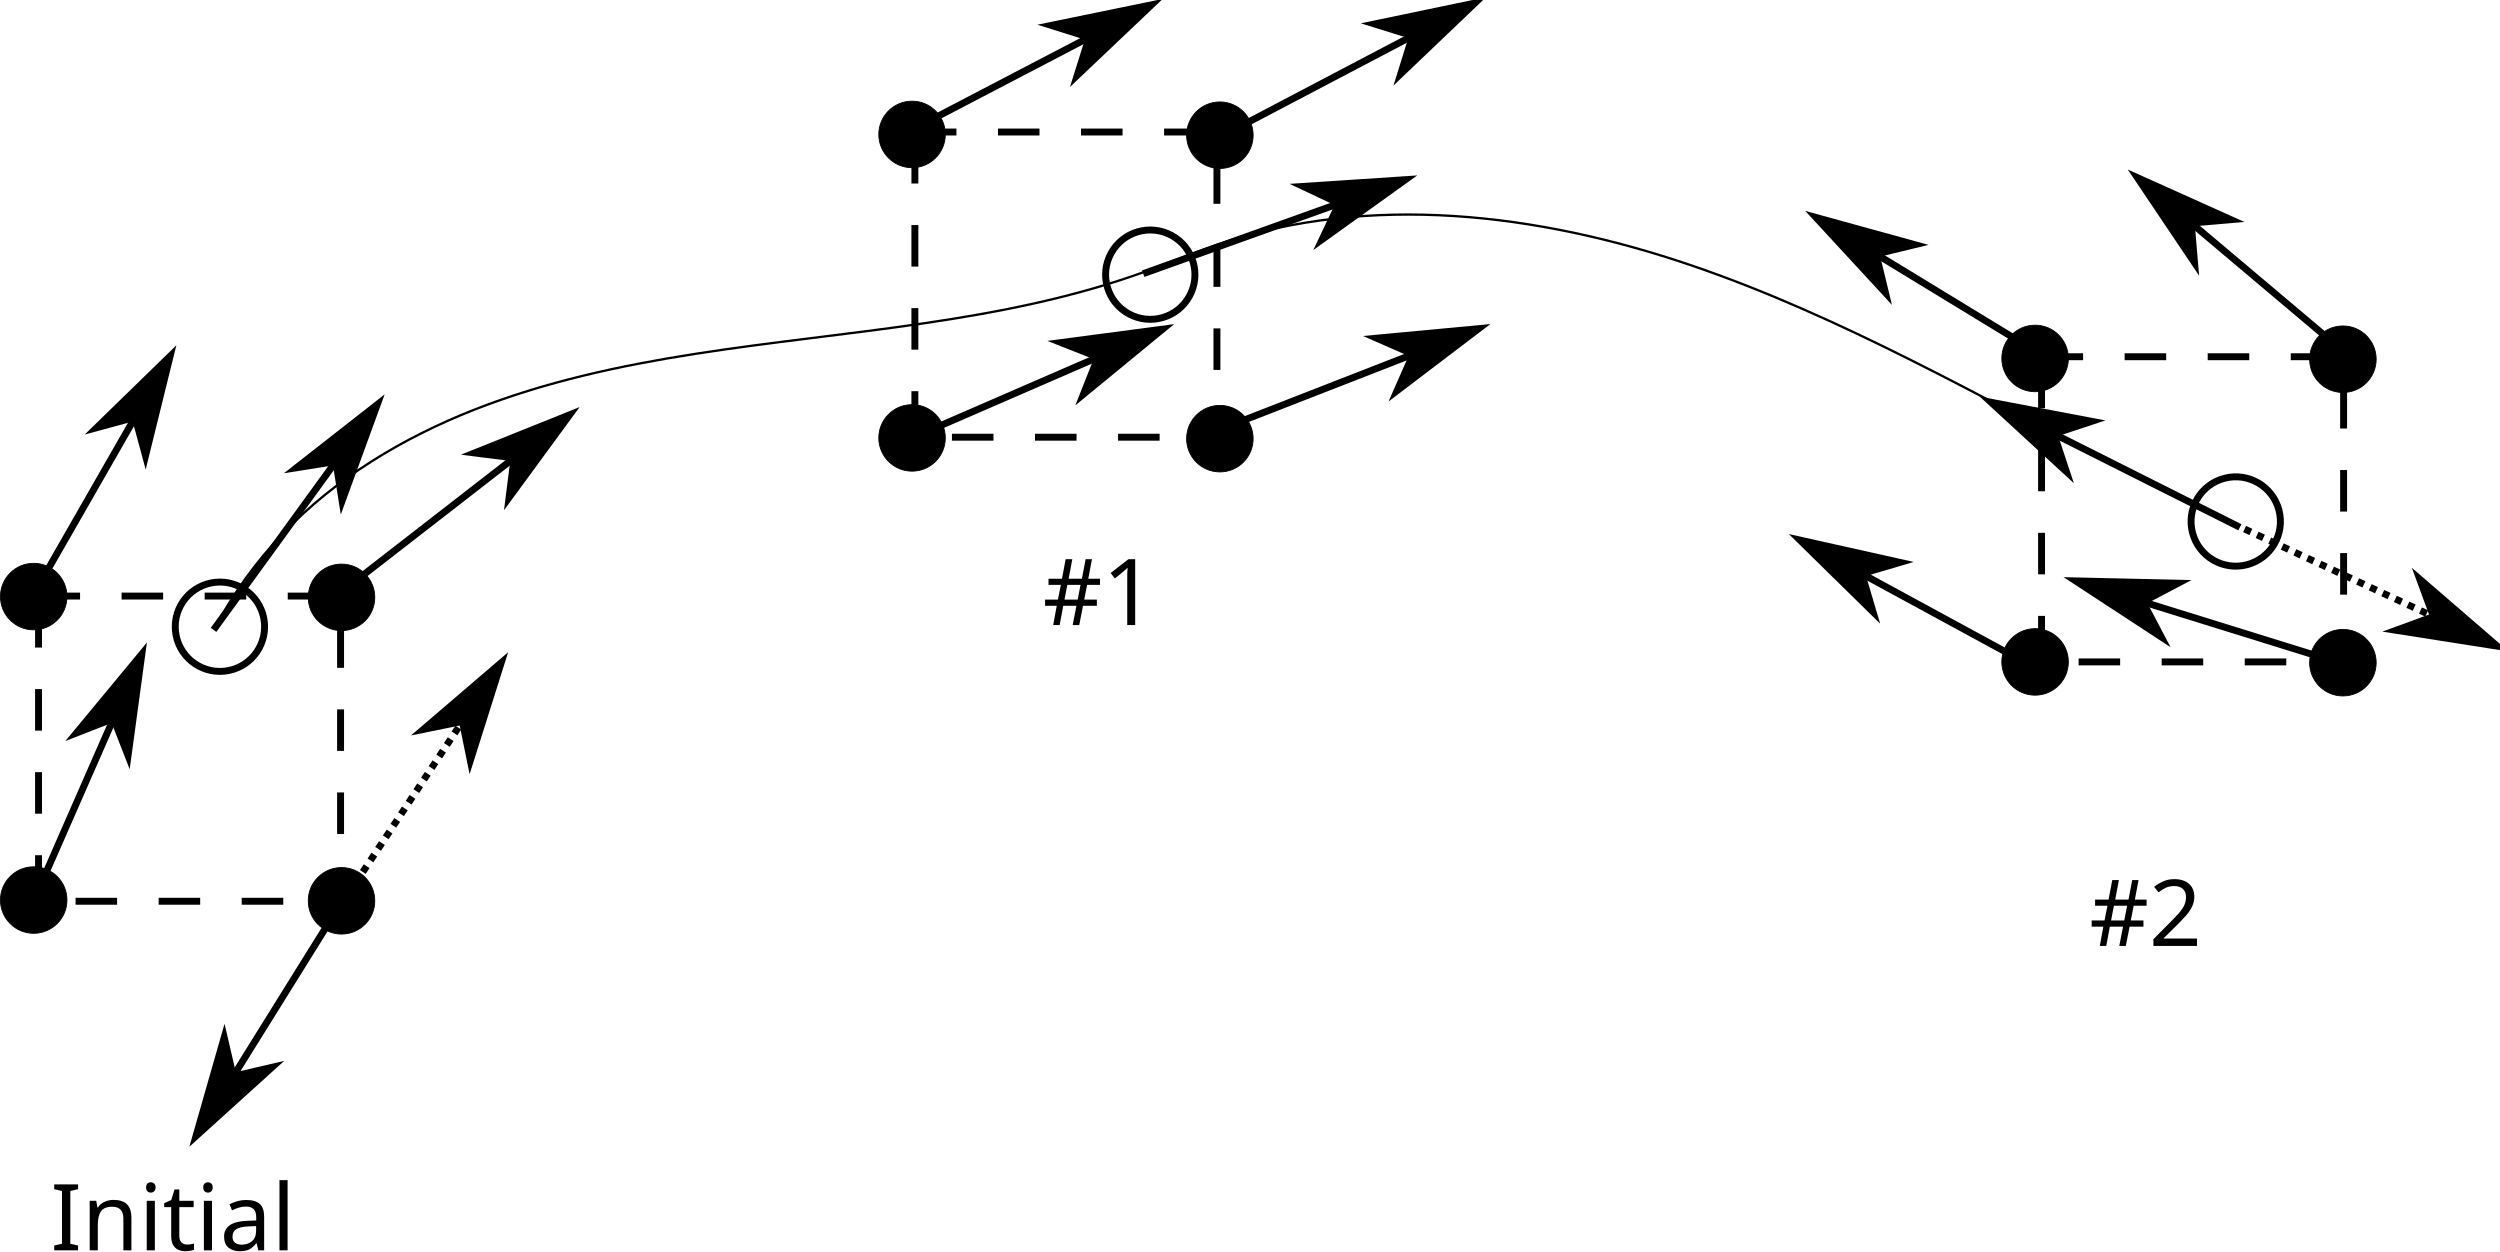
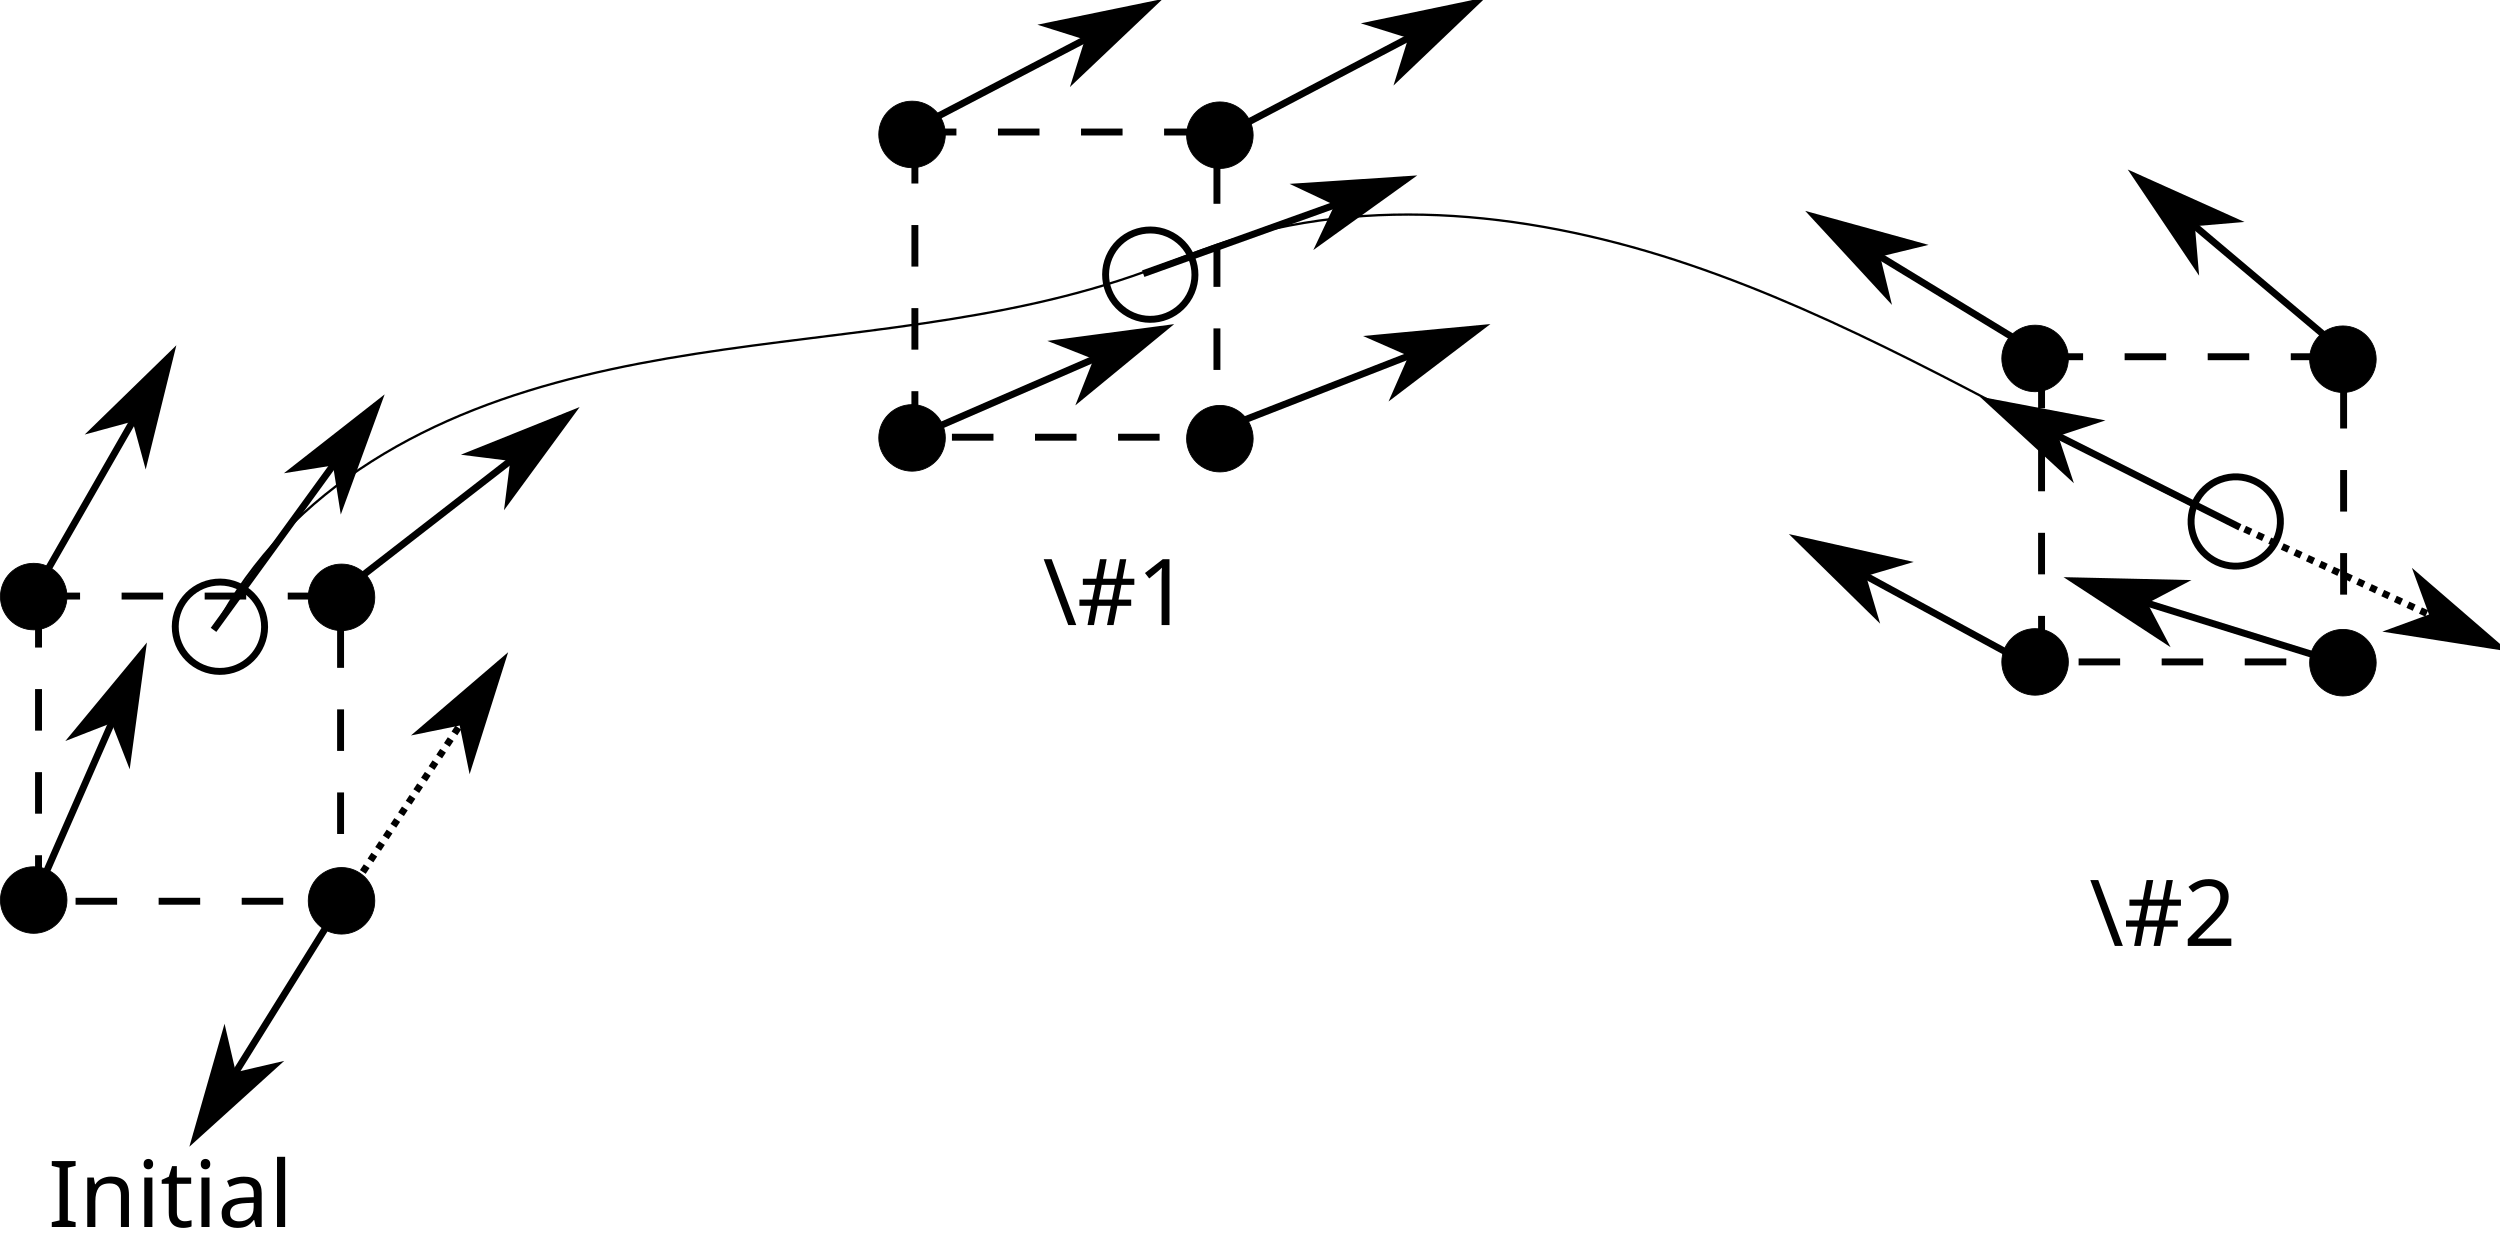
<svg xmlns="http://www.w3.org/2000/svg" width="1083.422" height="542.405" id="svg2" version="1.1">
  <defs id="defs4">
    <marker orient="auto" refY="0" refX="0" id="Arrow1Lend" style="overflow:visible">
      <path id="path3762" d="M 0,0 5,-5 -12.5,0 5,5 0,0 z" style="fill-rule:evenodd;stroke:#000000;stroke-width:1pt" transform="matrix(-0.8,0,0,-0.8,-10,0)" />
    </marker>
    <marker orient="auto" refY="0" refX="0" id="Arrow1Lstart" style="overflow:visible">
      <path id="path3759" d="M 0,0 5,-5 -12.5,0 5,5 0,0 z" style="fill-rule:evenodd;stroke:#000000;stroke-width:1pt" transform="matrix(0.8,0,0,0.8,10,0)" />
    </marker>
    <marker orient="auto" refY="0" refX="0" id="DotL" style="overflow:visible">
      <path id="path3820" d="m -2.5,-1 c 0,2.76 -2.24,5 -5,5 -2.76,0 -5,-2.24 -5,-5 0,-2.76 2.24,-5 5,-5 2.76,0 5,2.24 5,5 z" style="fill-rule:evenodd;stroke:#000000;stroke-width:1pt" transform="matrix(0.8,0,0,0.8,5.92,0.8)" />
    </marker>
    <marker orient="auto" refY="0" refX="0" id="Arrow1Lend-3" style="overflow:visible">
      <path id="path3762-4" d="M 0,0 5,-5 -12.5,0 5,5 0,0 z" style="fill-rule:evenodd;stroke:#000000;stroke-width:1pt" transform="matrix(-0.8,0,0,-0.8,-10,0)" />
    </marker>
    <marker orient="auto" refY="0" refX="0" id="Arrow1Lend-0" style="overflow:visible">
      <path id="path3762-1" d="M 0,0 5,-5 -12.5,0 5,5 0,0 z" style="fill-rule:evenodd;stroke:#000000;stroke-width:1pt" transform="matrix(-0.8,0,0,-0.8,-10,0)" />
    </marker>
    <marker orient="auto" refY="0" refX="0" id="Arrow1Lend-4" style="overflow:visible">
      <path id="path3762-41" d="M 0,0 5,-5 -12.5,0 5,5 0,0 z" style="fill-rule:evenodd;stroke:#000000;stroke-width:1pt" transform="matrix(-0.8,0,0,-0.8,-10,0)" />
    </marker>
    <marker orient="auto" refY="0" refX="0" id="Arrow1Lend-7" style="overflow:visible">
      <path id="path3762-7" d="M 0,0 5,-5 -12.5,0 5,5 0,0 z" style="fill-rule:evenodd;stroke:#000000;stroke-width:1pt" transform="matrix(-0.8,0,0,-0.8,-10,0)" />
    </marker>
    <marker orient="auto" refY="0" refX="0" id="Arrow1Lend-9" style="overflow:visible">
      <path id="path3762-6" d="M 0,0 5,-5 -12.5,0 5,5 0,0 z" style="fill-rule:evenodd;stroke:#000000;stroke-width:1pt" transform="matrix(-0.8,0,0,-0.8,-10,0)" />
    </marker>
    <marker orient="auto" refY="0" refX="0" id="Arrow1Lend-8" style="overflow:visible">
      <path id="path3762-419" d="M 0,0 5,-5 -12.5,0 5,5 0,0 z" style="fill-rule:evenodd;stroke:#000000;stroke-width:1pt" transform="matrix(-0.8,0,0,-0.8,-10,0)" />
    </marker>
    <marker orient="auto" refY="0" refX="0" id="marker5173" style="overflow:visible">
      <path id="path5175" d="M 0,0 5,-5 -12.5,0 5,5 0,0 z" style="fill-rule:evenodd;stroke:#000000;stroke-width:1pt" transform="matrix(-0.8,0,0,-0.8,-10,0)" />
    </marker>
    <marker orient="auto" refY="0" refX="0" id="marker5178" style="overflow:visible">
      <path id="path5180" d="M 0,0 5,-5 -12.5,0 5,5 0,0 z" style="fill-rule:evenodd;stroke:#000000;stroke-width:1pt" transform="matrix(-0.8,0,0,-0.8,-10,0)" />
    </marker>
    <marker orient="auto" refY="0" refX="0" id="marker5183" style="overflow:visible">
      <path id="path5185" d="M 0,0 5,-5 -12.5,0 5,5 0,0 z" style="fill-rule:evenodd;stroke:#000000;stroke-width:1pt" transform="matrix(-0.8,0,0,-0.8,-10,0)" />
    </marker>
    <marker orient="auto" refY="0" refX="0" id="marker5188" style="overflow:visible">
      <path id="path5190" d="M 0,0 5,-5 -12.5,0 5,5 0,0 z" style="fill-rule:evenodd;stroke:#000000;stroke-width:1pt" transform="matrix(-0.8,0,0,-0.8,-10,0)" />
    </marker>
    <marker orient="auto" refY="0" refX="0" id="marker5193" style="overflow:visible">
      <path id="path5195" d="M 0,0 5,-5 -12.5,0 5,5 0,0 z" style="fill-rule:evenodd;stroke:#000000;stroke-width:1pt" transform="matrix(-0.8,0,0,-0.8,-10,0)" />
    </marker>
    <marker orient="auto" refY="0" refX="0" id="Arrow1Lend-73" style="overflow:visible">
      <path id="path3762-17" d="M 0,0 5,-5 -12.5,0 5,5 0,0 z" style="fill-rule:evenodd;stroke:#000000;stroke-width:1pt" transform="matrix(-0.8,0,0,-0.8,-10,0)" />
    </marker>
    <marker orient="auto" refY="0" refX="0" id="marker5295" style="overflow:visible">
      <path id="path5297" d="M 0,0 5,-5 -12.5,0 5,5 0,0 z" style="fill-rule:evenodd;stroke:#000000;stroke-width:1pt" transform="matrix(-0.8,0,0,-0.8,-10,0)" />
    </marker>
    <marker orient="auto" refY="0" refX="0" id="marker5300" style="overflow:visible">
      <path id="path5302" d="M 0,0 5,-5 -12.5,0 5,5 0,0 z" style="fill-rule:evenodd;stroke:#000000;stroke-width:1pt" transform="matrix(-0.8,0,0,-0.8,-10,0)" />
    </marker>
    <marker orient="auto" refY="0" refX="0" id="marker5305" style="overflow:visible">
      <path id="path5307" d="M 0,0 5,-5 -12.5,0 5,5 0,0 z" style="fill-rule:evenodd;stroke:#000000;stroke-width:1pt" transform="matrix(-0.8,0,0,-0.8,-10,0)" />
    </marker>
    <marker orient="auto" refY="0" refX="0" id="marker5310" style="overflow:visible">
      <path id="path5312" d="M 0,0 5,-5 -12.5,0 5,5 0,0 z" style="fill-rule:evenodd;stroke:#000000;stroke-width:1pt" transform="matrix(-0.8,0,0,-0.8,-10,0)" />
    </marker>
    <marker orient="auto" refY="0" refX="0" id="Arrow1Lend-5" style="overflow:visible">
      <path id="path3762-45" d="M 0,0 5,-5 -12.5,0 5,5 0,0 z" style="fill-rule:evenodd;stroke:#000000;stroke-width:1pt" transform="matrix(-0.8,0,0,-0.8,-10,0)" />
    </marker>
    <marker orient="auto" refY="0" refX="0" id="Arrow1Lend-95" style="overflow:visible">
      <path id="path3762-44" d="M 0,0 5,-5 -12.5,0 5,5 0,0 z" style="fill-rule:evenodd;stroke:#000000;stroke-width:1pt" transform="matrix(-0.8,0,0,-0.8,-10,0)" />
    </marker>
  </defs>
  <g id="layer1" transform="translate(148.0489,-89.27635)">
    <g id="g3099" transform="translate(-200.0497,-299.234)">
      <g transform="matrix(0.3780728,0,0,0.3780728,-1.369534,507.327)" id="g4794">
        <path style="fill:#000000;fill-opacity:1;stroke:#000000;stroke-opacity:1" id="path4753" d="m 215.869,717.413 c 0,21.058 -17.071,38.129 -38.129,38.129 -21.058,0 -38.129,-17.071 -38.129,-38.129 0,-21.058 17.071,-38.129 38.129,-38.129 21.058,0 38.129,17.071 38.129,38.129 z" transform="translate(2.053104,0)" />
        <path transform="translate(2.053104,-347.8544)" style="fill:#000000;fill-opacity:1;stroke:#000000;stroke-opacity:1" id="path4753-8" d="m 215.869,717.413 c 0,21.058 -17.071,38.129 -38.129,38.129 -21.058,0 -38.129,-17.071 -38.129,-38.129 0,-21.058 17.071,-38.129 38.129,-38.129 21.058,0 38.129,17.071 38.129,38.129 z" />
        <path style="fill:#000000;fill-opacity:1;stroke:#000000;stroke-opacity:1" id="path4753-0" d="m 215.869,717.413 c 0,21.058 -17.071,38.129 -38.129,38.129 -21.058,0 -38.129,-17.071 -38.129,-38.129 0,-21.058 17.071,-38.129 38.129,-38.129 21.058,0 38.129,17.071 38.129,38.129 z" transform="translate(354.8936,0.8798894)" />
        <path transform="translate(354.8936,-346.9745)" style="fill:#000000;fill-opacity:1;stroke:#000000;stroke-opacity:1" id="path4753-8-8" d="m 215.869,717.413 c 0,21.058 -17.071,38.129 -38.129,38.129 -21.058,0 -38.129,-17.071 -38.129,-38.129 0,-21.058 17.071,-38.129 38.129,-38.129 21.058,0 38.129,17.071 38.129,38.129 z" />
      </g>
      <path id="path4800" d="M 65.699,647.607 125.533,543.193" style="fill:none;stroke:#000000;stroke-width:3;stroke-linecap:butt;stroke-linejoin:miter;stroke-miterlimit:4;stroke-opacity:1;stroke-dasharray:none;marker-end:url(#Arrow1Lend)" />
      <path id="path4800-6" d="m 203.527,642.261 95.076,-73.777" style="fill:none;stroke:#000000;stroke-width:3;stroke-linecap:butt;stroke-linejoin:miter;stroke-miterlimit:4;stroke-opacity:1;stroke-dasharray:none;marker-end:url(#Arrow1Lend)" />
      <path id="path4800-6-5" d="M 64.997,782.491 113.329,672.28" style="fill:none;stroke:#000000;stroke-width:3;stroke-linecap:butt;stroke-linejoin:miter;stroke-miterlimit:4;stroke-opacity:1;stroke-dasharray:none;marker-end:url(#Arrow1Lend)" />
      <path id="path4800-6-5-8" d="M 200.746,778.375 137.136,880.533" style="fill:none;stroke:#000000;stroke-width:3;stroke-linecap:butt;stroke-linejoin:miter;stroke-miterlimit:4;stroke-opacity:1;stroke-dasharray:none;marker-end:url(#Arrow1Lend)" />
      <path id="path4800-6-5-8-8" d="M 202.625,776.403 269.003,676.021" style="fill:none;stroke:#000000;stroke-width:3;stroke-linecap:butt;stroke-linejoin:miter;stroke-miterlimit:4;stroke-opacity:1;stroke-dasharray:3, 3;stroke-dashoffset:0;marker-end:url(#Arrow1Lend)" />
      <g transform="matrix(0.9954582,-0.09519932,0.09519932,0.9954582,-167.6053,392.6495)" id="g5133">
        <path style="fill:none;stroke:#000000;stroke-width:3;stroke-miterlimit:4;stroke-opacity:1;stroke-dasharray:none;stroke-dashoffset:0" id="path5104" d="m 198.271,268.077 c 0,10.691 -8.667,19.358 -19.358,19.358 -10.691,0 -19.358,-8.667 -19.358,-19.358 0,-10.691 8.667,-19.358 19.358,-19.358 10.691,0 19.358,8.667 19.358,19.358 z" transform="translate(109.1078,28.15685)" />
        <path style="fill:none;stroke:#000000;stroke-width:3;stroke-linecap:butt;stroke-linejoin:miter;stroke-miterlimit:4;stroke-opacity:1;stroke-dasharray:none;marker-end:url(#Arrow1Lend)" d="m 285.134,297.329 79.686,-90.181" id="path4800-6-3" />
      </g>
-       <text id="text5156" y="930.349" x="73.912" style="font-size:40px;font-style:normal;font-weight:normal;line-height:125%;letter-spacing:0px;word-spacing:0px;fill:#000000;fill-opacity:1;stroke:none;font-family:Sans" xml:space="preserve">
-         <tspan y="930.349" x="73.912" id="tspan5158">Initial</tspan>
+       <text id="text5156" y="920.244" x="72.848" style="font-size:40px;font-style:normal;font-weight:normal;line-height:125%;letter-spacing:0px;word-spacing:0px;fill:#000000;fill-opacity:1;stroke:none;font-family:Sans" xml:space="preserve">
+         <tspan y="920.244" x="72.848" id="tspan5158" style="font-size:40px;font-style:normal;font-variant:normal;font-weight:normal;font-stretch:normal;text-align:start;line-height:125%;writing-mode:lr;text-anchor:start;font-family:Sans;-inkscape-font-specification:Sans">Initial</tspan>
      </text>
    </g>
    <g id="g4794-7" transform="matrix(0.3780728,0,0,0.3780728,179.2319,7.81396)">
      <path transform="translate(2.053104,0)" d="m 215.869,717.413 c 0,21.058 -17.071,38.129 -38.129,38.129 -21.058,0 -38.129,-17.071 -38.129,-38.129 0,-21.058 17.071,-38.129 38.129,-38.129 21.058,0 38.129,17.071 38.129,38.129 z" id="path4753-9" style="fill:#000000;fill-opacity:1;stroke:#000000;stroke-opacity:1" />
      <path d="m 215.869,717.413 c 0,21.058 -17.071,38.129 -38.129,38.129 -21.058,0 -38.129,-17.071 -38.129,-38.129 0,-21.058 17.071,-38.129 38.129,-38.129 21.058,0 38.129,17.071 38.129,38.129 z" id="path4753-8-9" style="fill:#000000;fill-opacity:1;stroke:#000000;stroke-opacity:1" transform="translate(2.053104,-347.8544)" />
      <path transform="translate(354.8936,0.8798894)" d="m 215.869,717.413 c 0,21.058 -17.071,38.129 -38.129,38.129 -21.058,0 -38.129,-17.071 -38.129,-38.129 0,-21.058 17.071,-38.129 38.129,-38.129 21.058,0 38.129,17.071 38.129,38.129 z" id="path4753-0-3" style="fill:#000000;fill-opacity:1;stroke:#000000;stroke-opacity:1" />
      <path d="m 215.869,717.413 c 0,21.058 -17.071,38.129 -38.129,38.129 -21.058,0 -38.129,-17.071 -38.129,-38.129 0,-21.058 17.071,-38.129 38.129,-38.129 21.058,0 38.129,17.071 38.129,38.129 z" id="path4753-8-8-1" style="fill:#000000;fill-opacity:1;stroke:#000000;stroke-opacity:1" transform="translate(354.8936,-346.9745)" />
    </g>
    <path style="fill:none;stroke:#000000;stroke-width:3;stroke-linecap:butt;stroke-linejoin:miter;stroke-miterlimit:4;stroke-opacity:1;stroke-dasharray:none;marker-end:url(#Arrow1Lend)" d="M 243.991,147.191 350.679,91.511" id="path4800-0" />
    <path style="fill:none;stroke:#000000;stroke-width:3;stroke-linecap:butt;stroke-linejoin:miter;stroke-miterlimit:4;stroke-opacity:1;stroke-dasharray:none;marker-end:url(#Arrow1Lend)" d="M 384.266,146.752 490.799,90.776" id="path4800-6-4" />
    <path style="fill:none;stroke:#000000;stroke-width:3;stroke-linecap:butt;stroke-linejoin:miter;stroke-miterlimit:4;stroke-opacity:1;stroke-dasharray:none;marker-end:url(#Arrow1Lend)" d="m 245.076,279.996 110.385,-47.934" id="path4800-6-5-7" />
    <path style="fill:none;stroke:#000000;stroke-width:3;stroke-linecap:butt;stroke-linejoin:miter;stroke-miterlimit:4;stroke-opacity:1;stroke-dasharray:none;marker-end:url(#Arrow1Lend)" d="M 380.296,275.536 492.422,231.829" id="path4800-6-5-8-6" />
    <g id="g5133-0" transform="matrix(0.876202,0.481944,-0.481944,0.876202,240.8446,-190.0615)">
      <path transform="translate(109.1078,28.15685)" d="m 198.271,268.077 c 0,10.691 -8.667,19.358 -19.358,19.358 -10.691,0 -19.358,-8.667 -19.358,-19.358 0,-10.691 8.667,-19.358 19.358,-19.358 10.691,0 19.358,8.667 19.358,19.358 z" id="path5104-5" style="fill:none;stroke:#000000;stroke-width:3;stroke-miterlimit:4;stroke-opacity:1;stroke-dasharray:none;stroke-dashoffset:0" />
      <path id="path4800-6-3-9" d="m 285.134,297.329 79.686,-90.181" style="fill:none;stroke:#000000;stroke-width:3;stroke-linecap:butt;stroke-linejoin:miter;stroke-miterlimit:4;stroke-opacity:1;stroke-dasharray:none;marker-end:url(#Arrow1Lend)" />
    </g>
    <text xml:space="preserve" style="font-size:40px;font-style:normal;font-weight:normal;line-height:125%;letter-spacing:0px;word-spacing:0px;fill:#000000;fill-opacity:1;stroke:none;font-family:Sans" x="303.859" y="360.173" id="text5278">
-       <tspan id="tspan5280" x="303.859" y="360.173">#1</tspan>
+       <tspan id="tspan5280" x="303.859" y="360.173" style="-inkscape-font-specification:Sans;font-family:Sans;font-weight:normal;font-style:normal;font-stretch:normal;font-variant:normal;font-size:40px;text-anchor:start;text-align:start;writing-mode:lr;line-height:125%">\#1</tspan>
    </text>
    <g id="g4794-7-7" transform="matrix(0.3780728,0,0,0.3780728,665.9197,104.8957)">
      <path transform="translate(2.053104,0)" d="m 215.869,717.413 c 0,21.058 -17.071,38.129 -38.129,38.129 -21.058,0 -38.129,-17.071 -38.129,-38.129 0,-21.058 17.071,-38.129 38.129,-38.129 21.058,0 38.129,17.071 38.129,38.129 z" id="path4753-9-1" style="fill:#000000;fill-opacity:1;stroke:#000000;stroke-opacity:1" />
      <path d="m 215.869,717.413 c 0,21.058 -17.071,38.129 -38.129,38.129 -21.058,0 -38.129,-17.071 -38.129,-38.129 0,-21.058 17.071,-38.129 38.129,-38.129 21.058,0 38.129,17.071 38.129,38.129 z" id="path4753-8-9-6" style="fill:#000000;fill-opacity:1;stroke:#000000;stroke-opacity:1" transform="translate(2.053104,-347.8544)" />
      <path transform="translate(354.8936,0.8798894)" d="m 215.869,717.413 c 0,21.058 -17.071,38.129 -38.129,38.129 -21.058,0 -38.129,-17.071 -38.129,-38.129 0,-21.058 17.071,-38.129 38.129,-38.129 21.058,0 38.129,17.071 38.129,38.129 z" id="path4753-0-3-3" style="fill:#000000;fill-opacity:1;stroke:#000000;stroke-opacity:1" />
      <path d="m 215.869,717.413 c 0,21.058 -17.071,38.129 -38.129,38.129 -21.058,0 -38.129,-17.071 -38.129,-38.129 0,-21.058 17.071,-38.129 38.129,-38.129 21.058,0 38.129,17.071 38.129,38.129 z" id="path4753-8-8-1-6" style="fill:#000000;fill-opacity:1;stroke:#000000;stroke-opacity:1" transform="translate(354.8936,-346.9745)" />
    </g>
    <path style="fill:none;stroke:#000000;stroke-width:3;stroke-linecap:butt;stroke-linejoin:miter;stroke-miterlimit:4;stroke-opacity:1;stroke-dasharray:none;marker-end:url(#Arrow1Lend)" d="M 742.009,246.317 639.24,183.698" id="path4800-0-6" />
    <path style="fill:none;stroke:#000000;stroke-width:3;stroke-linecap:butt;stroke-linejoin:miter;stroke-miterlimit:4;stroke-opacity:1;stroke-dasharray:none;marker-end:url(#Arrow1Lend)" d="M 870.497,244.079 778.5,166.496" id="path4800-6-4-5" />
    <path style="fill:none;stroke:#000000;stroke-width:3;stroke-linecap:butt;stroke-linejoin:miter;stroke-miterlimit:4;stroke-opacity:1;stroke-dasharray:none;marker-end:url(#Arrow1Lend)" d="M 738.032,380.985 632.303,323.505" id="path4800-6-5-7-1" />
    <path style="fill:none;stroke:#000000;stroke-width:3;stroke-linecap:butt;stroke-linejoin:miter;stroke-miterlimit:4;stroke-opacity:1;stroke-dasharray:none;marker-end:url(#Arrow1Lend)" d="M 866.709,376.83 751.785,341.124" id="path4800-6-5-8-6-4" />
-     <text xml:space="preserve" style="font-size:40px;font-style:normal;font-weight:normal;line-height:125%;letter-spacing:0px;word-spacing:0px;fill:#000000;fill-opacity:1;stroke:none;font-family:Sans" x="757.418" y="499.217" id="text5278-0">
-       <tspan x="757.418" y="499.217" id="tspan5407">#2</tspan>
+     <text xml:space="preserve" style="font-size:40px;font-style:normal;font-weight:normal;line-height:125%;letter-spacing:0px;word-spacing:0px;fill:#000000;fill-opacity:1;stroke:none;font-family:Sans;-inkscape-font-specification:Sans;font-stretch:normal;font-variant:normal;text-anchor:start;text-align:start;writing-mode:lr" x="757.418" y="499.217" id="text5278-0">
+       <tspan x="757.418" y="499.217" id="tspan5407">\#2</tspan>
    </text>
    <g id="g5470" transform="translate(177.7054,-56.20875)">
      <path transform="matrix(-0.2553444,-0.9668502,0.9668502,-0.2553444,429.6398,612.9194)" d="m 198.271,268.077 c 0,10.691 -8.667,19.358 -19.358,19.358 -10.691,0 -19.358,-8.667 -19.358,-19.358 0,-10.691 8.667,-19.358 19.358,-19.358 10.691,0 19.358,8.667 19.358,19.358 z" id="path5104-5-2" style="fill:none;stroke:#000000;stroke-width:3;stroke-miterlimit:4;stroke-opacity:1;stroke-dasharray:none;stroke-dashoffset:0" />
      <path id="path4800-6-3-9-3" d="M 644.942,373.997 537.403,319.979" style="fill:none;stroke:#000000;stroke-width:3;stroke-linecap:butt;stroke-linejoin:miter;stroke-miterlimit:4;stroke-opacity:1;stroke-dasharray:none;marker-end:url(#Arrow1Lend)" />
      <path id="path4800-6-3-9-3-3" d="m 646.982,374.759 109.186,50.606" style="fill:none;stroke:#000000;stroke-width:3;stroke-linecap:butt;stroke-linejoin:miter;stroke-miterlimit:4;stroke-opacity:1;stroke-dasharray:3, 3;stroke-dashoffset:0;marker-end:url(#Arrow1Lend)" />
    </g>
    <path style="fill:none;stroke:#000000;stroke-width:1px;stroke-linecap:butt;stroke-linejoin:miter;stroke-opacity:1" d="m -54.805,361.182 c 7.886,-14.841 17.814,-28.595 29.417,-40.752 22.85,-23.942 51.909,-41.39 82.696,-53.537 30.787,-12.146 63.362,-19.181 96.063,-24.283 65.402,-10.202 132.721,-13.054 194.937,-35.653 10.395,-3.776 20.594,-8.087 31.065,-11.647 65.943,-22.419 139.063,-13.64 205.004,8.786 65.941,22.425 126.577,57.743 188.559,89.513 16.115,8.26 32.347,16.292 48.69,24.092" id="path3148" />
    <rect style="fill:none;stroke:#000000;stroke-width:3;stroke-miterlimit:4;stroke-opacity:1;stroke-dasharray:18, 18;stroke-dashoffset:0" id="rect3171" width="130.898" height="132.257" x="-131.351" y="347.594" />
    <rect style="fill:none;stroke:#000000;stroke-width:3;stroke-miterlimit:4;stroke-opacity:1;stroke-dasharray:18, 18;stroke-dashoffset:0" id="rect3171-7" width="130.898" height="132.257" x="248.435" y="146.491" />
    <rect style="fill:none;stroke:#000000;stroke-width:3;stroke-miterlimit:4;stroke-opacity:1;stroke-dasharray:18, 18;stroke-dashoffset:0" id="rect3171-8" width="130.898" height="132.257" x="736.7" y="243.872" />
  </g>
</svg>
